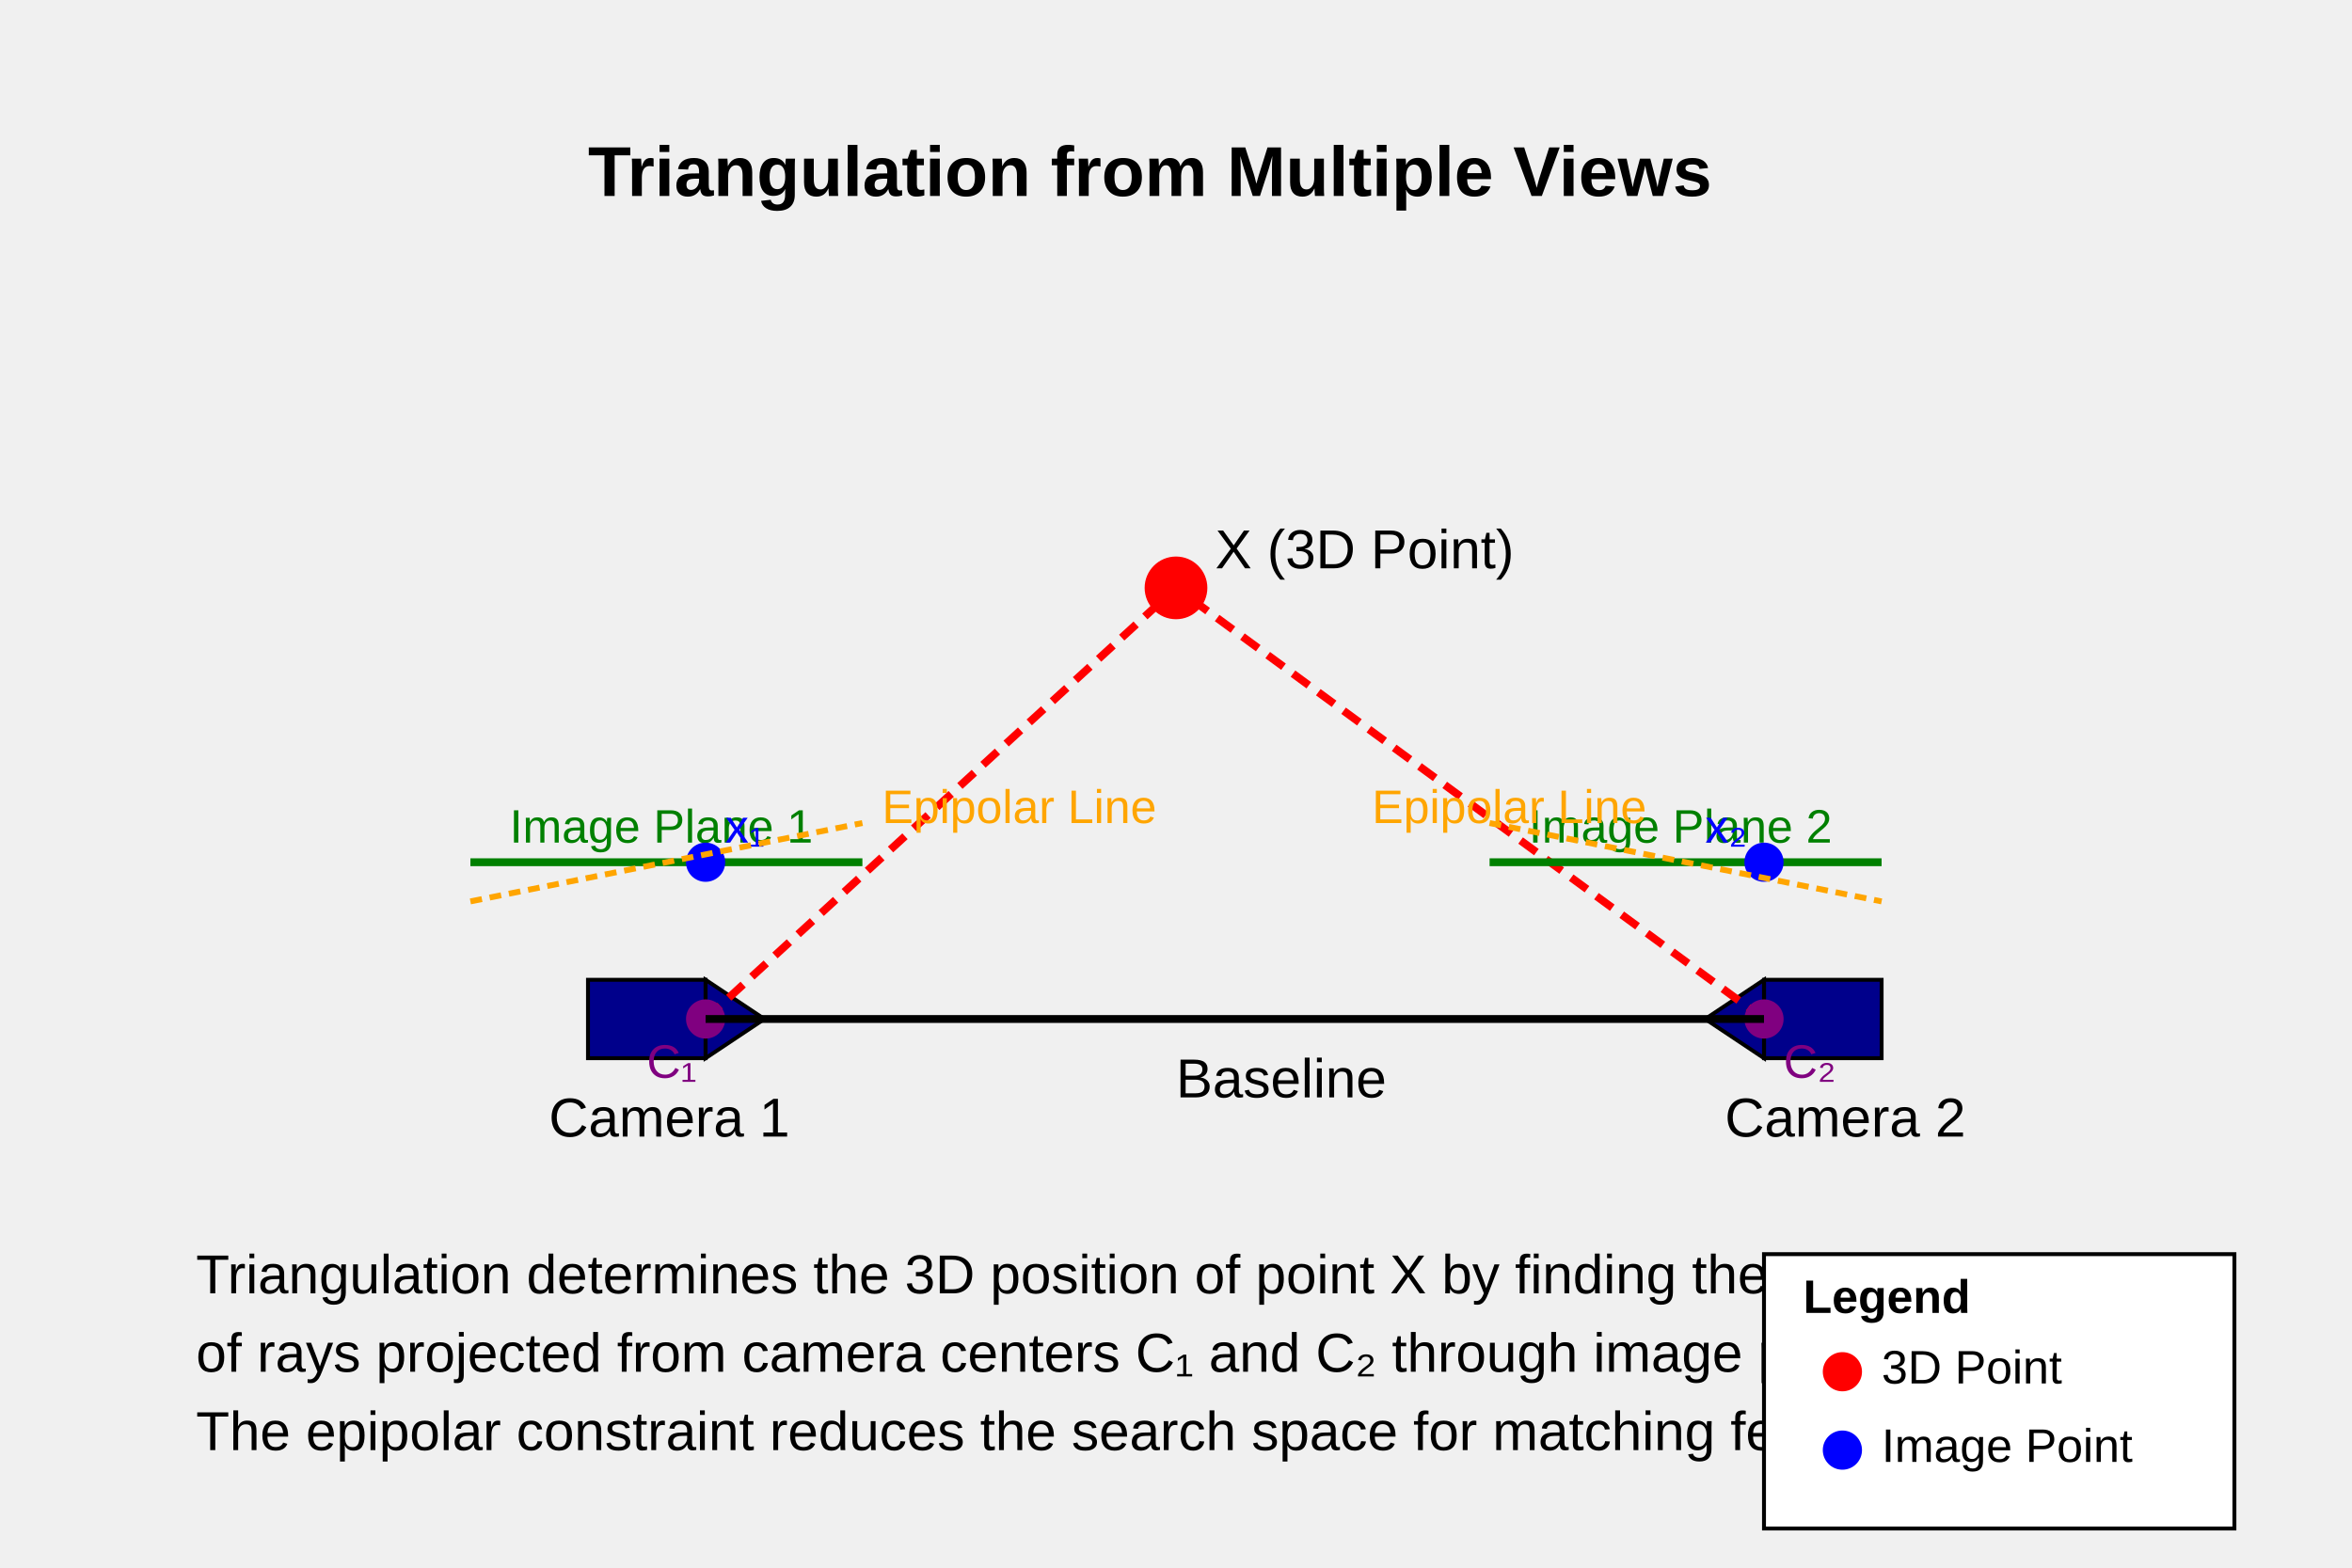
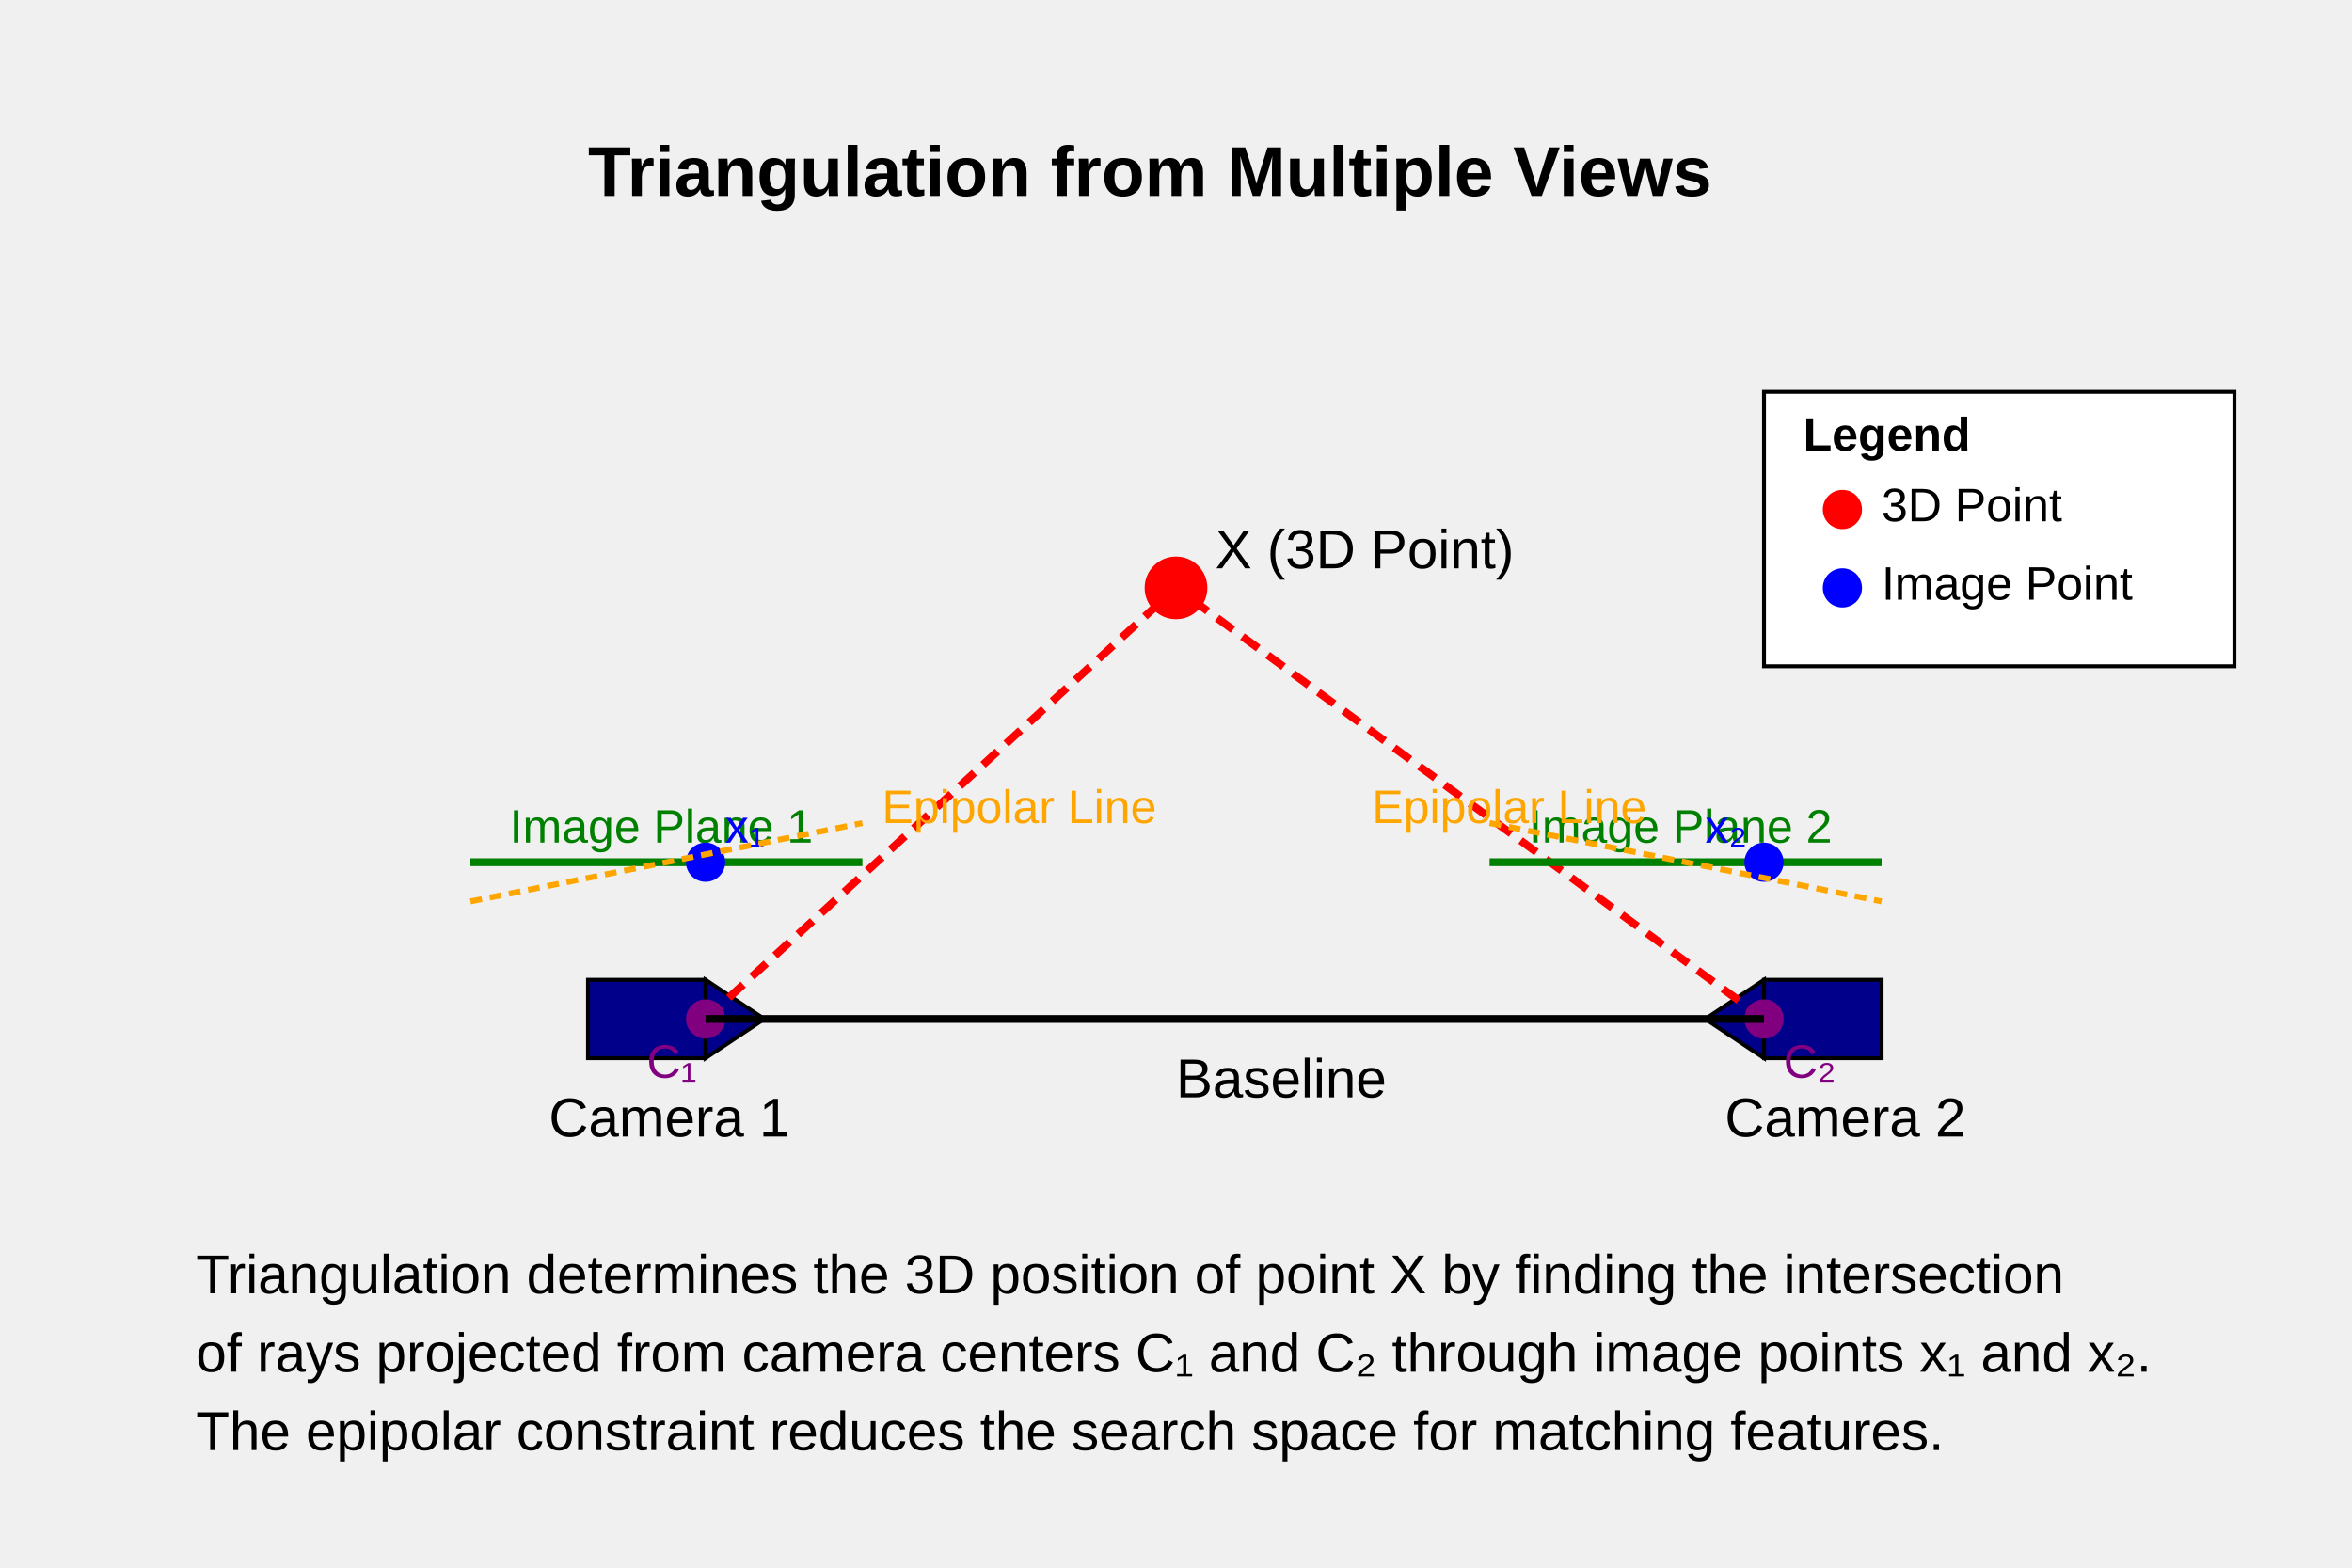
<svg xmlns="http://www.w3.org/2000/svg" width="600" height="400">
  <circle cx="300" cy="150" r="8" fill="red" />
  <text x="310" y="145" font-family="Arial" font-size="14" fill="black">X (3D Point)</text>
  <rect x="150" y="250" width="30" height="20" fill="darkblue" stroke="black" stroke-width="1" />
  <polygon points="180,250 180,270 195,260" fill="darkblue" stroke="black" stroke-width="1" />
  <text x="140" y="290" font-family="Arial" font-size="14" fill="black">Camera 1</text>
  <rect x="450" y="250" width="30" height="20" fill="darkblue" stroke="black" stroke-width="1" />
  <polygon points="450,250 450,270 435,260" fill="darkblue" stroke="black" stroke-width="1" />
  <text x="440" y="290" font-family="Arial" font-size="14" fill="black">Camera 2</text>
  <line x1="180" y1="260" x2="300" y2="150" stroke="red" stroke-width="2" stroke-dasharray="5,3" />
  <line x1="450" y1="260" x2="300" y2="150" stroke="red" stroke-width="2" stroke-dasharray="5,3" />
  <line x1="120" y1="220" x2="220" y2="220" stroke="green" stroke-width="2" />
  <line x1="380" y1="220" x2="480" y2="220" stroke="green" stroke-width="2" />
  <text x="130" y="215" font-family="Arial" font-size="12" fill="green">Image Plane 1</text>
  <text x="390" y="215" font-family="Arial" font-size="12" fill="green">Image Plane 2</text>
  <circle cx="180" cy="220" r="5" fill="blue" />
  <circle cx="450" cy="220" r="5" fill="blue" />
  <text x="185" y="215" font-family="Arial" font-size="12" fill="blue">x₁</text>
  <text x="435" y="215" font-family="Arial" font-size="12" fill="blue">x₂</text>
  <circle cx="180" cy="260" r="5" fill="purple" />
  <circle cx="450" cy="260" r="5" fill="purple" />
  <text x="165" y="275" font-family="Arial" font-size="12" fill="purple">C₁</text>
  <text x="455" y="275" font-family="Arial" font-size="12" fill="purple">C₂</text>
  <line x1="120" y1="230" x2="220" y2="210" stroke="orange" stroke-width="1.5" stroke-dasharray="3,2" />
  <line x1="380" y1="210" x2="480" y2="230" stroke="orange" stroke-width="1.5" stroke-dasharray="3,2" />
  <text x="225" y="210" font-family="Arial" font-size="12" fill="orange">Epipolar Line</text>
  <text x="350" y="210" font-family="Arial" font-size="12" fill="orange">Epipolar Line</text>
  <line x1="180" y1="260" x2="450" y2="260" stroke="black" stroke-width="2" />
  <text x="300" y="280" font-family="Arial" font-size="14" fill="black">Baseline</text>
  <text x="150" y="50" font-family="Arial" font-size="18" font-weight="bold">Triangulation from Multiple Views</text>
  <text x="50" y="330" font-family="Arial" font-size="14">
    Triangulation determines the 3D position of point X by finding the intersection
  </text>
  <text x="50" y="350" font-family="Arial" font-size="14">
    of rays projected from camera centers C₁ and C₂ through image points x₁ and x₂.
  </text>
  <text x="50" y="370" font-family="Arial" font-size="14">
    The epipolar constraint reduces the search space for matching features.
  </text>
-   <rect x="450" y="320" width="120" height="70" fill="white" stroke="black" stroke-width="1" />
-   <text x="460" y="335" font-family="Arial" font-size="12" font-weight="bold">Legend</text>
-   <circle cx="470" cy="350" r="5" fill="red" />
-   <text x="480" y="353" font-family="Arial" font-size="12">3D Point</text>
-   <circle cx="470" cy="370" r="5" fill="blue" />
-   <text x="480" y="373" font-family="Arial" font-size="12">Image Point</text>
+   <rect x="450" y="100" width="120" height="70" fill="white" stroke="black" stroke-width="1" />
+   <text x="460" y="115" font-family="Arial" font-size="12" font-weight="bold">Legend</text>
+   <circle cx="470" cy="130" r="5" fill="red" />
+   <text x="480" y="133" font-family="Arial" font-size="12">3D Point</text>
+   <circle cx="470" cy="150" r="5" fill="blue" />
+   <text x="480" y="153" font-family="Arial" font-size="12">Image Point</text>
</svg>
